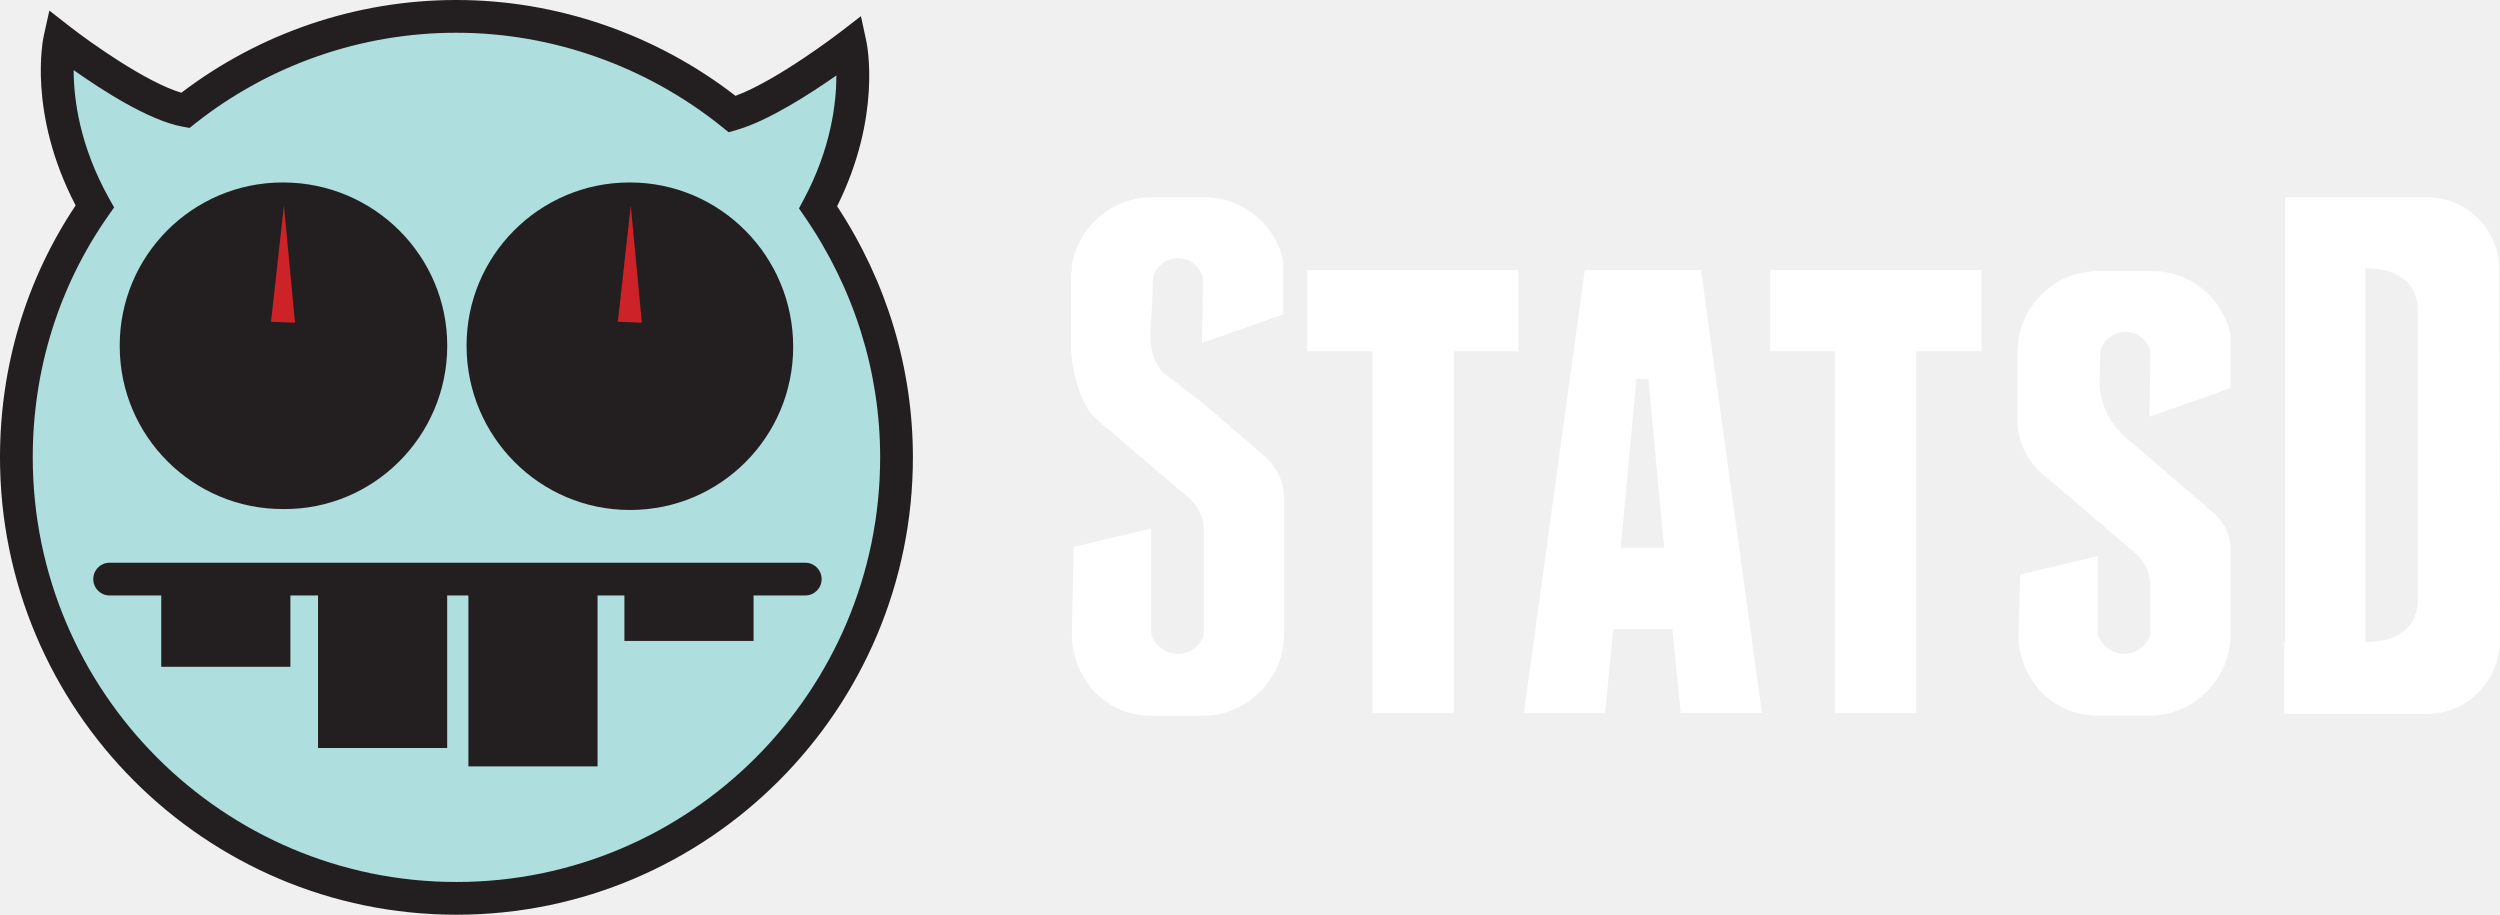
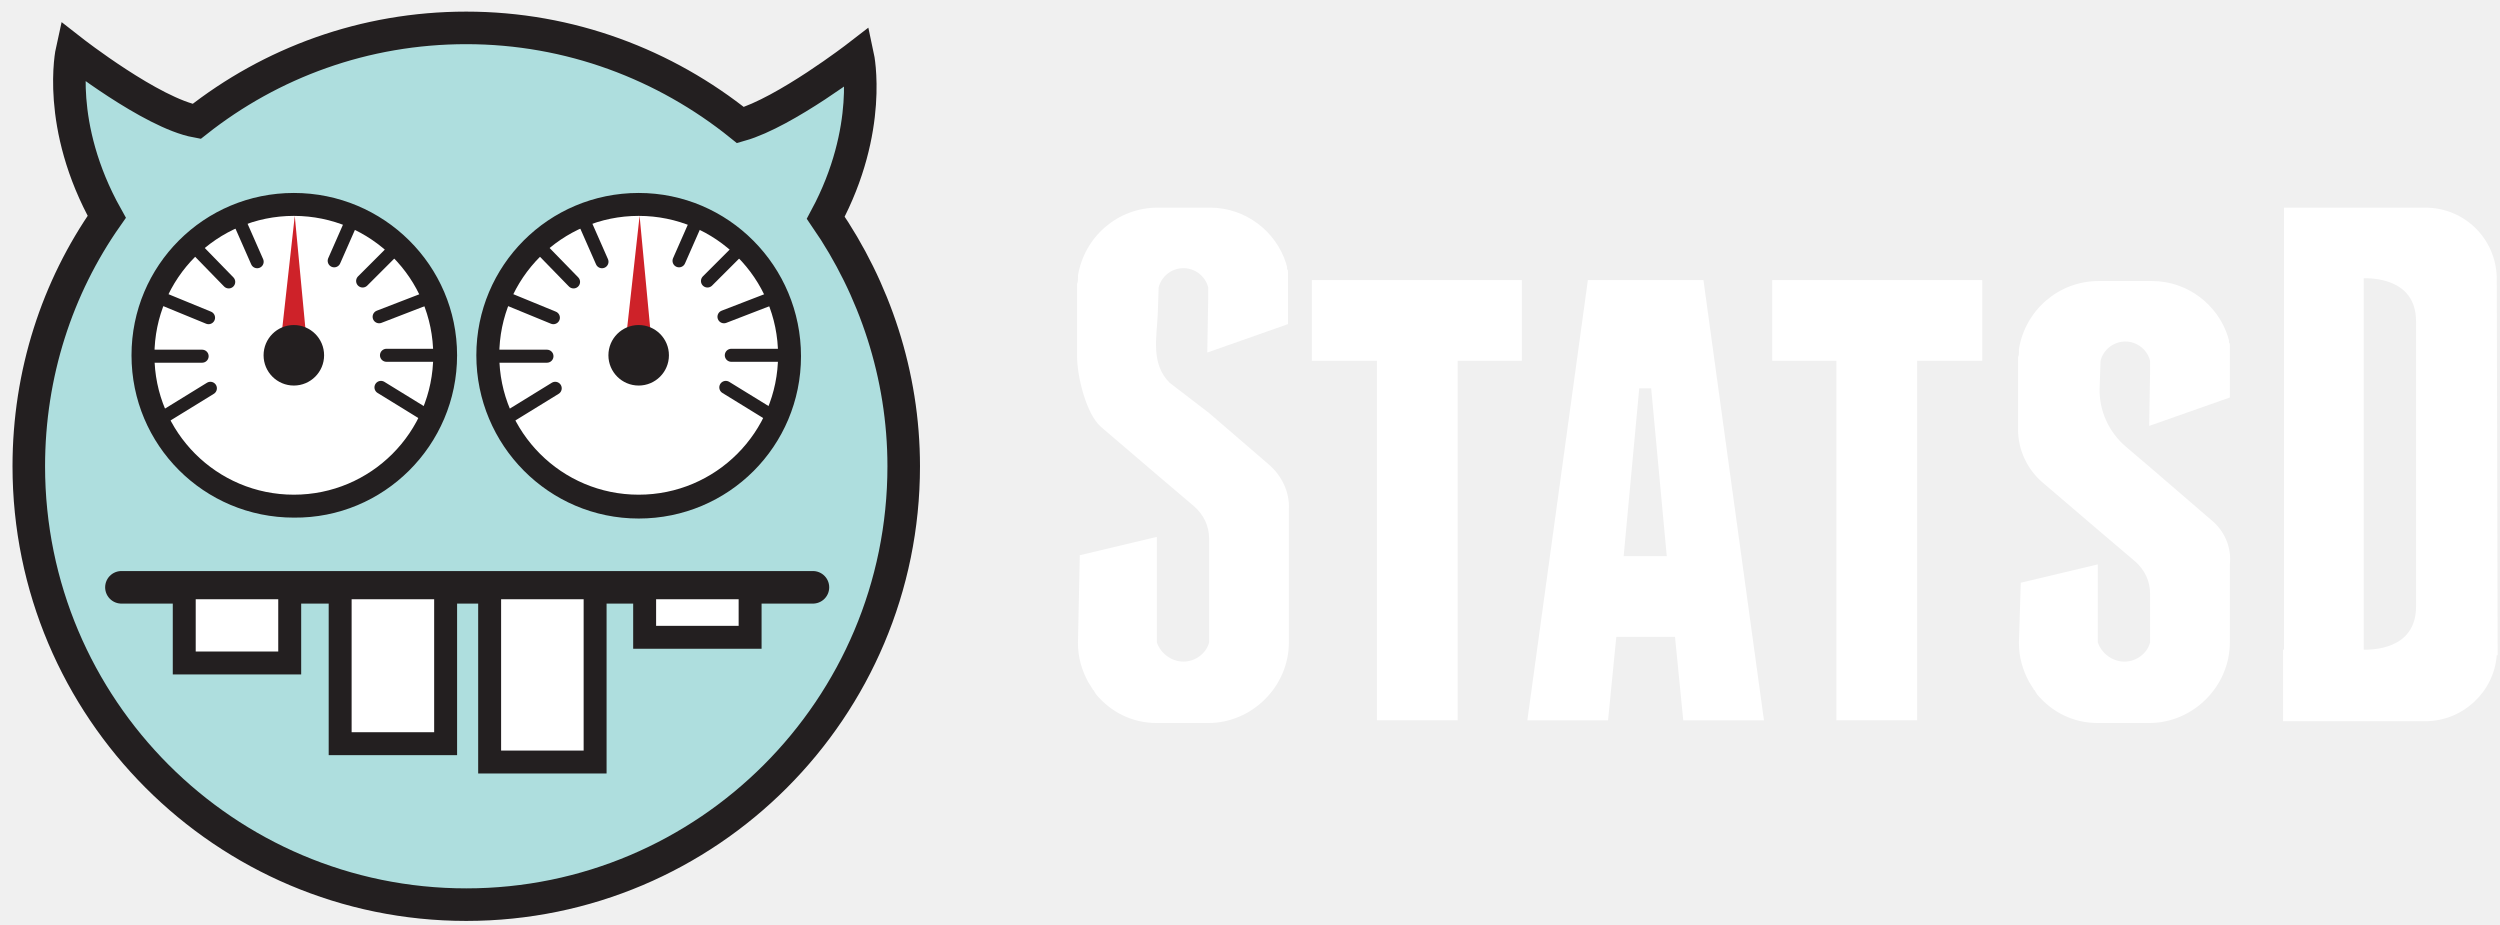
- <svg xmlns="http://www.w3.org/2000/svg" version="1.1" id="Слой_1" x="0" y="0" viewBox="0 0 190.861 69.834" xml:space="preserve">
-   <style>.st1{fill:#231f20}.st3{fill:#fff}</style>
-   <path d="M62.785 16.487c3.28-6.579 2.199-11.86 2.15-12.089l-.401-1.863-1.508 1.164c-.049.037-4.61 3.543-7.695 4.687C49.457 3.844 42.209 1.35 34.85 1.35h-.06a33.321 33.321 0 00-20.132 6.805c-2.559-.747-6.712-3.706-8.187-4.858l-1.5-1.172-.413 1.859c-.052.235-1.197 5.658 2.34 12.443-3.634 5.439-5.551 11.816-5.551 18.491 0 18.508 15.028 33.567 33.5 33.567s33.5-15.058 33.5-33.567c0-6.542-1.92-12.898-5.562-18.431z" fill="#aedede" />
-   <path class="st1" d="M48.087 38.934h.044c6.873-.012 12.435-5.594 12.423-12.467 0-6.902-5.565-12.537-12.467-12.537h-.044c-6.873.012-12.435 5.594-12.423 12.467 0 6.902 5.564 12.537 12.467 12.537z" />
-   <path class="st1" d="M63.908 15.746C67.32 8.902 66.196 3.408 66.145 3.17l-.417-1.938-1.569 1.211c-.051.039-4.796 3.685-8.005 4.875C50.044 2.594 42.505 0 34.85 0h-.062a34.655 34.655 0 00-20.941 7.079c-2.663-.777-6.983-3.855-8.517-5.053L3.769.807 3.34 2.74c-.054.244-1.245 5.885 2.434 12.943C1.994 21.341 0 27.974 0 34.917 0 54.17 15.632 69.834 34.847 69.834S69.695 54.17 69.695 34.917c0-6.804-1.998-13.416-5.787-19.171zM34.847 67.334C17.011 67.334 2.5 52.792 2.5 34.917c0-6.69 1.992-13.067 5.76-18.439l.451-.643-.383-.685c-2.271-4.057-2.704-7.655-2.705-9.798 2.17 1.537 5.756 3.846 8.292 4.312l.558.103.444-.352A32.128 32.128 0 0134.79 2.5h.057c7.316 0 14.517 2.553 20.276 7.189l.504.406.623-.178c2.39-.683 5.608-2.76 7.604-4.157-.001 2.094-.405 5.574-2.498 9.478l-.36.672.432.628c3.772 5.48 5.767 11.836 5.767 18.379 0 17.875-14.511 32.417-32.348 32.417z" />
-   <path class="st1" d="M21.607 38.864c6.902.07 12.537-5.565 12.537-12.467 0-6.903-5.635-12.467-12.537-12.467h-.044c-6.873.012-12.435 5.594-12.423 12.467v.044c.012 6.873 5.594 12.435 12.467 12.423zm39.871 4.097H8.37a1.25 1.25 0 000 2.5h3.94v5.444h9.86v-5.444h2.11v11.643h9.86V45.461h1.62v13.051h9.86V45.461h2.05v3.472h9.86v-3.472h3.948a1.25 1.25 0 000-2.5z" />
-   <path d="M47.17 24.565l.986-8.875.845 8.945-1.831-.07zm-26.48 0l.986-8.875.845 8.945-1.831-.07z" fill="#ce2229" />
-   <path class="st3" d="M99.79 26.818h5v27.61h6.2v-27.61h4.93V20.62H99.79v6.198zm35.36 0h4.93v27.61h6.199v-27.61h5V20.62H135.15v6.198zM123.736 41.82l1.197-12.889h.916l1.197 12.89-3.31-.001zm-2.747-21.2l-4.649 33.809h6.198l.634-6.41h4.508l.634 6.41h6.198l-4.649-33.809h-8.874zm63.604 25.079c0 3.38-3.522 3.31-4.015 3.31V20.483c.493 0 4.015-.07 4.015 3.31v21.906zm.704-30.639H174.45v33.95h-.07v5.493h10.917c2.888 0 5.283-2.254 5.494-5.071h.07l-.07-29.019a5.472 5.472 0 00-5.494-5.353zM168.811 39.003l-4.578-3.944-1.902-1.62c-1.338-1.127-2.113-2.818-2.042-4.579l.07-2.042a1.966 1.966 0 011.902-1.48c.915 0 1.69.635 1.902 1.48v.845l-.07 4.156 6.197-2.184v-4.014c0-.071 0-.141-.07-.212v-.14c0-.071-.07-.212-.07-.282-.775-2.466-3.1-4.297-5.847-4.297h-4.085c-3.099 0-5.635 2.254-6.128 5.212v.211c0 .141 0 .282-.07.423V32.1a5.39 5.39 0 001.831 4.015l4.367 3.733 2.818 2.395c.704.634 1.127 1.48 1.127 2.465v3.733c-.212.845-1.057 1.48-1.973 1.48-.915 0-1.76-.635-2.042-1.48v-5.987l-5.917 1.409-.14 4.578v.07c0 1.057.281 2.043.774 2.959.141.211.212.352.352.563 0 0 0 .07.07.07 0 .071.071.071.071.142.07.07.07.14.141.211 1.127 1.338 2.747 2.183 4.649 2.183h3.944c3.381 0 6.198-2.817 6.198-6.198v-5.987c.141-1.338-.422-2.606-1.479-3.451zM96.48 34.782l-4.577-3.945-3.03-2.324c-1.478-1.48-.985-3.522-.915-5.283l.07-2.042a1.966 1.966 0 011.902-1.48c.916 0 1.69.635 1.902 1.48v.845l-.07 4.156 6.198-2.184v-4.014c0-.071 0-.141-.07-.212v-.14c0-.071-.07-.212-.07-.282-.776-2.466-3.1-4.297-5.847-4.297h-4.015c-3.099 0-5.635 2.254-6.128 5.212v.211c0 .141 0 .282-.07.423v5.564c0 1.55.704 4.438 1.831 5.424l4.367 3.733 2.818 2.395c.704.634 1.127 1.479 1.127 2.465v7.959c-.212.845-1.057 1.48-1.973 1.48-.915 0-1.76-.635-2.042-1.48v-8.1l-5.917 1.409-.14 6.69v.072c0 1.057.281 2.043.774 2.959.141.21.212.352.352.563 0 0 0 .07.07.07 0 .071.071.071.071.141.07.07.07.141.141.212 1.127 1.338 2.747 2.183 4.649 2.183h3.944c3.381 0 6.198-2.817 6.198-6.198V38.233c.07-1.338-.563-2.606-1.55-3.451z" />
+ <svg xmlns="http://www.w3.org/2000/svg" version="1.1" id="Layer_1" x="0px" y="0px" viewBox="0 0 192 71" style="enable-background:new 0 0 192 71;" xml:space="preserve">
+   <style type="text/css">
+ 	.st0{fill:#FFFFFF;}
+ 	.st1{fill:#AEDEDE;stroke:#231F20;stroke-width:2.5;}
+ 	.st2{fill:#231F20;}
+ 	.st3{fill:#CE2229;}
+ 	.st4{fill:none;stroke:#231F20;stroke-linecap:round;}
+ 	.st5{fill:none;stroke:#231F20;stroke-width:2.5;stroke-linecap:round;}
+ </style>
+   <circle class="st0" cx="35.104" cy="35.809" r="32.446" />
+   <g id="v1">
+     <g id="InGRAINd---home" transform="translate(-544, -3483)">
+       <g id="Integrations" transform="translate(0, 3040)">
+         <g id="statsD" transform="translate(501, 382)">
+           <g id="statsD-02" transform="translate(45, 63)">
+             <path id="Path" class="st1" d="M61.419,14.721c3.663-6.832,2.465-12.396,2.465-12.396       s-5.564,4.296-9.016,5.283c-5.776-4.649-13.101-7.466-21.06-7.466       c-7.818,0-15.003,2.677-20.708,7.184C9.65,6.691,3.522,1.902,3.522,1.902       S2.254,7.607,6.198,14.65C2.395,20.074,0.211,26.695,0.211,33.809       c0,18.595,15.073,33.668,33.597,33.668s33.597-15.073,33.597-33.668       C67.406,26.765,65.152,20.144,61.419,14.721z" />
+             <g id="Group" transform="translate(7.747795, 12.67821)">
+               <g>
+                 <path id="Path_1_" class="st0" d="M12.819,24.229c-6.41,0-11.622-5.212-11.622-11.622         S6.41,0.986,12.819,0.986s11.622,5.212,11.622,11.622S19.229,24.229,12.819,24.229z" />
+                 <path id="Shape" class="st2" d="M12.819,1.902c5.917,0,10.706,4.79,10.706,10.706         s-4.79,10.706-10.706,10.706S2.113,18.524,2.113,12.608S6.903,1.902,12.819,1.902          M12.819,0.141c-6.903,0-12.467,5.564-12.467,12.467S5.917,25.075,12.819,25.075         c6.903,0.07,12.537-5.564,12.537-12.467S19.722,0.141,12.819,0.141L12.819,0.141z" />
+               </g>
+               <polygon id="Path_2_" class="st3" points="11.903,10.776 12.89,1.902 13.735,10.847       " />
+               <circle id="Oval" class="st2" cx="12.819" cy="12.608" r="2.324" />
+               <line id="Path_3_" class="st4" x1="19.51" y1="15.073" x2="23.173" y2="17.327" />
+               <line id="Path_4_" class="st4" x1="19.933" y1="12.608" x2="24.229" y2="12.608" />
+               <line id="Path_5_" class="st4" x1="19.369" y1="9.65" x2="23.384" y2="8.1" />
+               <line id="Path_6_" class="st4" x1="18.102" y1="6.903" x2="20.849" y2="4.156" />
+               <line id="Path_7_" class="st4" x1="15.918" y1="5.353" x2="17.468" y2="1.831" />
+               <line id="Path_8_" class="st4" x1="6.41" y1="15.143" x2="2.747" y2="17.397" />
+               <line id="Path_9_" class="st4" x1="5.776" y1="12.678" x2="1.479" y2="12.678" />
+               <line id="Path_10_" class="st4" x1="6.269" y1="9.72" x2="2.324" y2="8.1" />
+               <line id="Path_11_" class="st4" x1="7.818" y1="6.973" x2="5.142" y2="4.226" />
+               <line id="Path_12_" class="st4" x1="10.002" y1="5.423" x2="8.452" y2="1.902" />
+             </g>
+             <g id="Group_1_" transform="translate(34.51291, 12.67821)">
+               <g>
+                 <path id="Path_13_" class="st0" d="M12.537,24.229c-6.41,0-11.622-5.212-11.622-11.622         S6.128,0.986,12.537,0.986s11.622,5.212,11.622,11.622S18.947,24.229,12.537,24.229z" />
+                 <path id="Shape_1_" class="st2" d="M12.537,1.902c5.917,0,10.706,4.79,10.706,10.706         s-4.79,10.706-10.706,10.706S1.831,18.524,1.831,12.608S6.621,1.902,12.537,1.902 M12.537,0.141         c-6.903,0-12.467,5.564-12.467,12.467s5.564,12.537,12.467,12.537s12.467-5.564,12.467-12.467         S19.44,0.141,12.537,0.141L12.537,0.141z" />
+               </g>
+               <polygon id="Path_14_" class="st3" points="11.622,10.776 12.608,1.902 13.453,10.847       " />
+               <circle id="Oval_1_" class="st2" cx="12.537" cy="12.608" r="2.324" />
+               <line id="Path_15_" class="st4" x1="19.229" y1="15.073" x2="22.891" y2="17.327" />
+               <line id="Path_16_" class="st4" x1="19.651" y1="12.608" x2="23.948" y2="12.608" />
+               <line id="Path_17_" class="st4" x1="19.088" y1="9.65" x2="23.103" y2="8.1" />
+               <line id="Path_18_" class="st4" x1="17.82" y1="6.903" x2="20.567" y2="4.156" />
+               <line id="Path_19_" class="st4" x1="15.636" y1="5.353" x2="17.186" y2="1.831" />
+               <line id="Path_20_" class="st4" x1="6.128" y1="15.143" x2="2.465" y2="17.397" />
+               <line id="Path_21_" class="st4" x1="5.494" y1="12.678" x2="1.197" y2="12.678" />
+               <line id="Path_22_" class="st4" x1="5.987" y1="9.72" x2="2.043" y2="8.1" />
+               <line id="Path_23_" class="st4" x1="7.536" y1="6.973" x2="4.86" y2="4.226" />
+               <line id="Path_24_" class="st4" x1="9.72" y1="5.423" x2="8.17" y2="1.902" />
+             </g>
+             <line id="Path_25_" class="st5" x1="7.325" y1="43.106" x2="60.433" y2="43.106" />
+             <g id="Group_2_" transform="translate(11.26952, 42.2607)">
+               <rect id="Rectangle" x="0.916" y="0.916" class="st0" width="8.1" height="5.776" />
+               <path id="Shape_2_" class="st2" d="M8.1,1.761v4.015H1.761V1.761H8.1 M9.861,0H0v7.536h9.861V0        L9.861,0z" />
+             </g>
+             <g id="Group_3_" transform="translate(23.24339, 42.2607)">
+               <rect id="Rectangle_1_" x="0.916" y="0.916" class="st0" width="8.1" height="11.974" />
+               <path id="Shape_3_" class="st2" d="M8.1,1.761v10.213H1.761v-10.213H8.1 M9.861,0H0v13.735h9.861V0        L9.861,0z" />
+             </g>
+             <g id="Group_4_" transform="translate(34.51291, 42.2607)">
+               <rect id="Rectangle_2_" x="1.127" y="0.916" class="st0" width="8.1" height="13.383" />
+               <path id="Shape_4_" class="st2" d="M8.311,1.761v11.622H1.972V1.761H8.311 M10.072,0H0.211v15.143h9.861V0        L10.072,0z" />
+             </g>
+             <g id="Group_5_" transform="translate(46.48677, 42.2607)">
+               <rect id="Rectangle_3_" x="1.057" y="0.916" class="st0" width="8.1" height="3.803" />
+               <path id="Shape_5_" class="st2" d="M8.241,1.761v2.043H1.902v-2.043H8.241 M10.002,0H0.141v5.564h9.861V0        L10.002,0z" />
+             </g>
+             <g id="Group_6_" transform="translate(80.29533, 13.38256)">
+               <polygon id="Path_26_" class="st0" points="18.454,12.326 23.455,12.326 23.455,39.936 29.653,39.936         29.653,12.326 34.583,12.326 34.583,6.128 18.454,6.128       " />
+               <polygon id="Path_27_" class="st0" points="53.812,12.326 58.742,12.326 58.742,39.936 64.941,39.936         64.941,12.326 69.941,12.326 69.941,6.128 53.812,6.128       " />
+               <path id="Shape_6_" class="st0" d="M44.444,6.128h-0.634h-4.156l-4.649,33.809h6.198l0.634-6.41h4.508        l0.634,6.41h6.198L48.529,6.128H44.444z M42.402,27.329l1.197-12.89h0.916l1.197,12.89H42.402z        " />
+               <path id="Shape_7_" class="st0" d="M109.455,5.917c-0.07-2.958-2.465-5.353-5.494-5.353h-4.649h-6.198        v5.494v28.456h-0.07v5.494h10.917c2.888,0,5.283-2.254,5.494-5.071h0.07L109.455,5.917        L109.455,5.917z M103.257,31.202c0,3.381-3.522,3.311-4.015,3.311V5.987        c0.493,0,4.015-0.07,4.015,3.311V31.202z" />
+               <path id="Path_28_" class="st0" d="M87.48,24.511l-4.578-3.944l-1.902-1.62        c-1.338-1.127-2.113-2.817-2.043-4.578l0.07-2.043c0.211-0.845,0.986-1.479,1.902-1.479        s1.69,0.634,1.902,1.479v0.845l-0.07,4.156l6.198-2.183v-2.817V12.256c0-0.211,0-0.352,0-0.563        c0-0.07,0-0.141,0-0.282c0-0.07,0-0.141,0-0.211v-0.07c0-0.07,0-0.141-0.07-0.211        c0-0.07,0-0.141,0-0.141l0,0c0-0.07-0.07-0.211-0.07-0.282l0,0        c-0.775-2.465-3.099-4.296-5.846-4.296h-4.085l0,0c-3.099,0-5.635,2.254-6.128,5.212c0,0,0,0,0,0.07        c0,0,0,0.07,0,0.141c0,0.141,0,0.282-0.07,0.423l0,0l0,0v0.423l0,0l0,0v5.142        c0,1.55,0.704,3.029,1.831,4.015l4.367,3.733l2.817,2.395c0.704,0.634,1.127,1.479,1.127,2.465        v2.888v0.634v0.211c-0.211,0.845-1.057,1.479-1.972,1.479s-1.761-0.634-2.043-1.479V27.962        l-5.917,1.409l-0.141,4.578v0.07c0,1.057,0.282,2.043,0.775,2.958l0,0l0,0        c0.141,0.211,0.211,0.352,0.352,0.563c0,0,0,0.07,0.07,0.07c0,0.07,0.07,0.07,0.07,0.141        c0.07,0.07,0.07,0.141,0.141,0.211c1.127,1.338,2.747,2.183,4.649,2.183h3.944        c3.381,0,6.198-2.817,6.198-6.198V27.962C89.1,26.624,88.536,25.356,87.48,24.511z" />
+               <path id="Path_29_" class="st0" d="M15.143,20.285l-4.578-3.944l-3.029-2.324        c-1.479-1.479-0.986-3.522-0.916-5.283l0.07-2.043c0.211-0.845,0.986-1.479,1.902-1.479        c0.916,0,1.69,0.634,1.902,1.479v0.845l-0.07,4.156l6.198-2.183V6.691V6.621        c0-0.211,0-0.352,0-0.563c0-0.07,0-0.141,0-0.282c0-0.07,0-0.141,0-0.211V5.494        c0-0.07,0-0.141-0.07-0.211c0-0.07,0-0.141,0-0.141l0,0c0-0.07-0.07-0.211-0.07-0.282l0,0        c-0.775-2.465-3.099-4.296-5.846-4.296H6.621l0,0c-3.099,0-5.635,2.254-6.128,5.212c0,0,0,0,0,0.07        c0,0,0,0.07,0,0.141c0,0.141,0,0.282-0.07,0.423l0,0l0,0v0.423l0,0l0,0v5.142        c0,1.55,0.704,4.437,1.831,5.423l4.367,3.733l2.817,2.395c0.704,0.634,1.127,1.479,1.127,2.465        v7.114v0.634v0.211c-0.211,0.845-1.057,1.479-1.972,1.479c-0.916,0-1.761-0.634-2.043-1.479        v-8.1l-5.917,1.409l-0.141,6.691v0.07c0,1.057,0.282,2.043,0.775,2.958l0,0l0,0        c0.141,0.211,0.211,0.352,0.352,0.563c0,0,0,0.07,0.07,0.07c0,0.07,0.07,0.07,0.07,0.141        c0.07,0.07,0.07,0.141,0.141,0.211c1.127,1.338,2.747,2.183,4.649,2.183h3.944        c3.381,0,6.198-2.817,6.198-6.198V23.736C16.763,22.398,16.13,21.13,15.143,20.285z" />
+             </g>
+           </g>
+         </g>
+       </g>
+     </g>
+   </g>
</svg>
